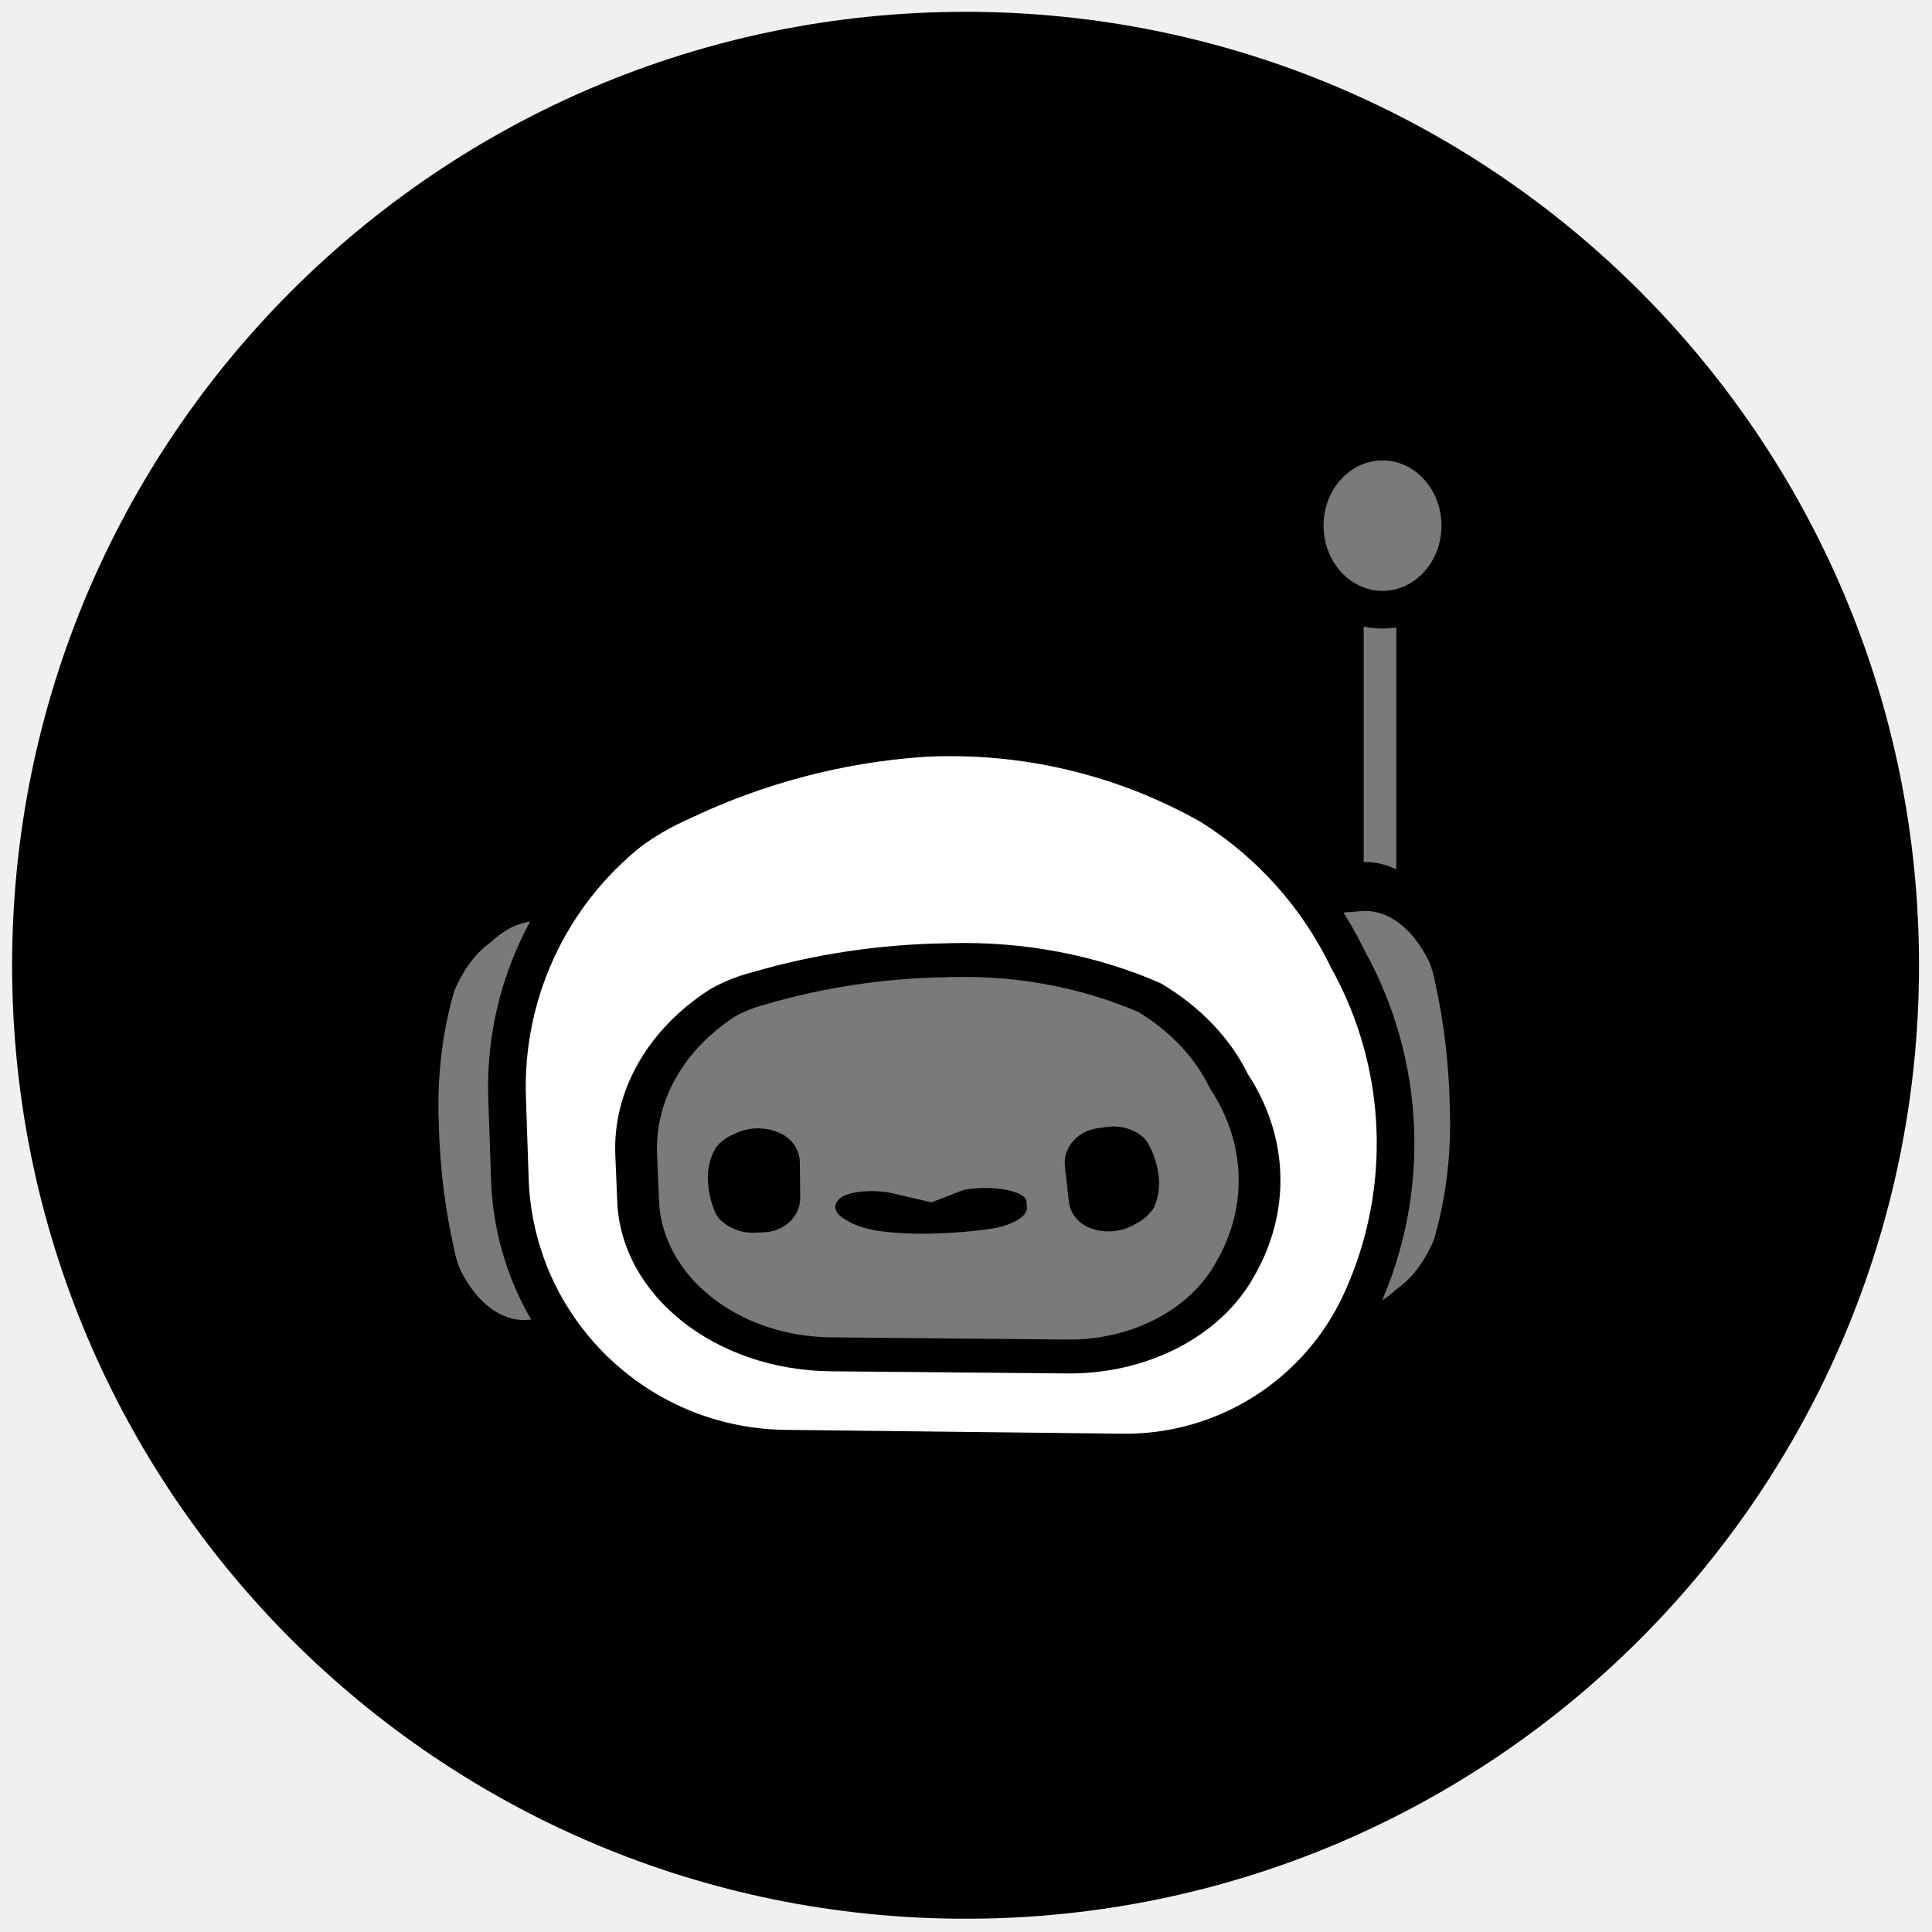
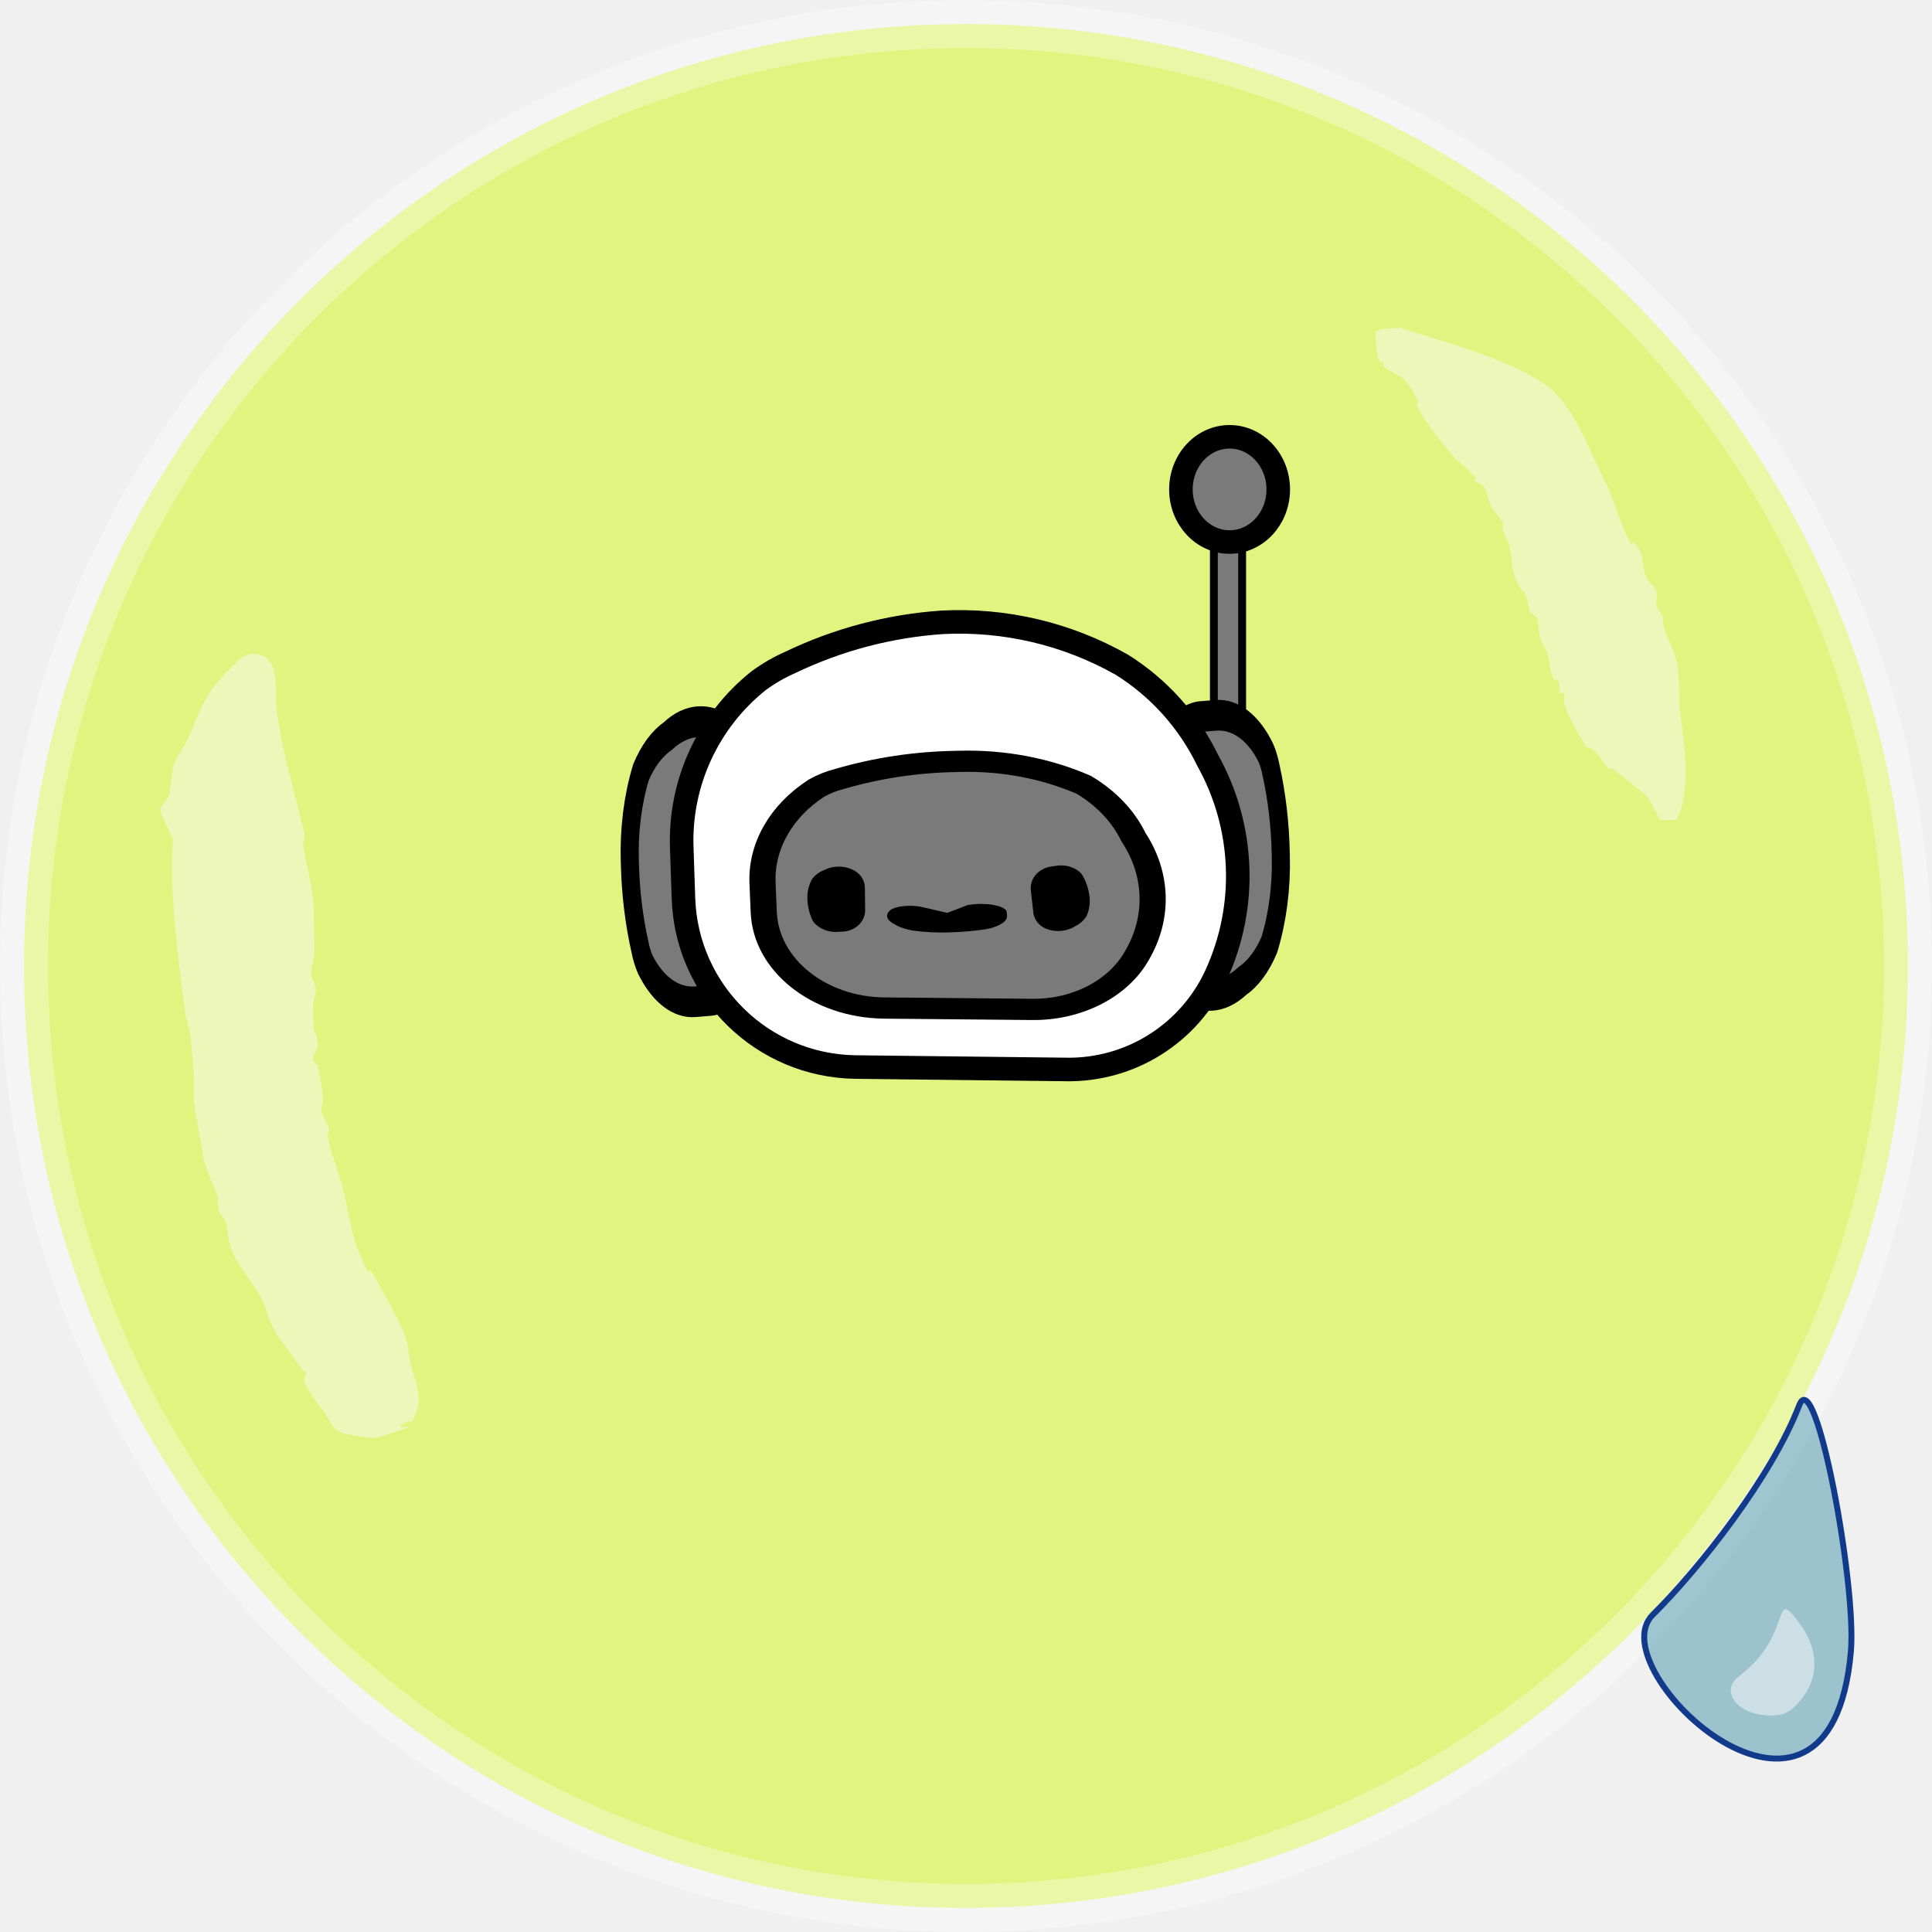
- <svg xmlns="http://www.w3.org/2000/svg" width="770" height="770" viewBox="0 0 203.729 203.729" version="1.1" id="svg5" xml:space="preserve">
-   <defs id="defs2">
-     <clipPath id="clip0_2002_448">
-       <rect width="93" height="94" fill="white" transform="translate(0 0.5)" id="rect18" />
-     </clipPath>
+ <svg xmlns="http://www.w3.org/2000/svg" xml:space="preserve" width="200" height="200" viewBox="0 0 52.917 52.917">
+   <defs>
+     <path id="a" fill="#7a7a7a" stroke="#000" d="m72.838 99.427-.175-5.174a20.7 20.7 114.753 0 1 7.786-16.888 12 12 153.804 0 1 3.357-1.651 52.7 52.7 169.58 0 1 16.945-3.116l.502-.016a35.5 35.5 13.172 0 1 17.846 4.177 21.2 21.2 52.363 0 1 7.194 9.33 23.32 23.32 88.614 0 1 .51 21.026 16.42 16.42 147.803 0 1-15.277 9.619l-21.237-.243a17.663 17.663 44.357 0 1-17.45-17.064" />
+     <path id="b" fill="#000" stroke="#000" d="m72.838 99.427-.175-5.174a20.7 20.7 114.753 0 1 7.786-16.888 12 12 153.804 0 1 3.357-1.651 52.7 52.7 169.58 0 1 16.945-3.116l.502-.016a35.5 35.5 13.172 0 1 17.846 4.177 21.2 21.2 52.363 0 1 7.194 9.33 23.32 23.32 88.614 0 1 .51 21.026 16.42 16.42 147.803 0 1-15.277 9.619l-21.237-.243a17.663 17.663 44.357 0 1-17.45-17.064" />
  </defs>
-   <g id="layer1">
-     <path id="path16724" style="fill:#000000;fill-opacity:1;stroke:#000000;stroke-width:0;stroke-linecap:round;stroke-linejoin:round;paint-order:fill markers stroke" d="M 101.817,1.247 C 46.29,1.247 1.276,46.261 1.276,101.788 c 0,55.528 45.014,100.542 100.542,100.542 55.528,1e-5 100.542,-45.014 100.542,-100.542 0,-55.528 -45.014,-100.542 -100.542,-100.542 z" />
-     <circle id="path564" style="fill:#000000;stroke:#000000;stroke-width:0.265" cx="-375.229" cy="95.704" r="0.047" />
-     <rect style="fill:#7a7a7a;fill-opacity:1;stroke:#000000;stroke-width:1.323;stroke-linecap:round;stroke-linejoin:round;stroke-dasharray:none;stroke-opacity:1" id="rect2" width="4.762" height="41.01" x="143.14" y="56.356" />
-     <path style="fill:#7a7a7a;fill-opacity:1;stroke:#000000;stroke-width:6.174;stroke-linecap:round;stroke-linejoin:round;stroke-opacity:1;stroke-dasharray:none" d="m 72.838,99.427 -0.175,-5.174 a 20.698,20.698 114.753 0 1 7.786,-16.888 11.976,11.976 153.804 0 1 3.357,-1.652 52.744,52.744 169.58 0 1 16.945,-3.116 l 0.502,-0.016 a 35.521,35.521 13.172 0 1 17.846,4.177 21.224,21.224 52.363 0 1 7.194,9.33 23.32,23.32 88.614 0 1 0.509,21.026 16.42,16.42 147.803 0 1 -15.276,9.619 L 90.289,116.491 A 17.663,17.663 44.357 0 1 72.838,99.427 Z" id="path1-1-2" transform="matrix(-0.01098921,-0.8364136,0.4938796,-0.01227698,9.99709,203.6892)" />
-     <path style="fill:#7a7a7a;fill-opacity:1;stroke:#000000;stroke-width:6.174;stroke-linecap:round;stroke-linejoin:round;stroke-dasharray:none;stroke-opacity:1" d="m 72.838,99.427 -0.175,-5.174 a 20.698,20.698 114.753 0 1 7.786,-16.888 11.976,11.976 153.804 0 1 3.357,-1.652 52.744,52.744 169.58 0 1 16.945,-3.116 l 0.502,-0.016 a 35.521,35.521 13.172 0 1 17.846,4.177 21.224,21.224 52.363 0 1 7.194,9.33 23.32,23.32 88.614 0 1 0.509,21.026 16.42,16.42 147.803 0 1 -15.276,9.619 L 90.289,116.491 A 17.663,17.663 44.357 0 1 72.838,99.427 Z" id="path1-1-2-6" transform="matrix(0.00695574,0.8364569,-0.493933,0.00989526,189.5655,31.78587)" />
-     <path style="fill:#ffffff;stroke:#000000;stroke-width:2.385;stroke-linecap:round;stroke-linejoin:round;stroke-dasharray:none;stroke-opacity:1" d="m 72.838,99.427 -0.175,-5.174 a 20.698,20.698 114.753 0 1 7.786,-16.888 17.126,17.126 150.108 0 1 3.261,-1.875 42.233,42.233 165.232 0 1 15.287,-4.03 33.398,33.398 13.241 0 1 18.23,4.29 23.522,23.522 48.097 0 1 8.701,9.696 24.044,24.044 87.69 0 1 0.874,21.668 16.42,16.42 147.803 0 1 -15.276,9.619 L 90.289,116.491 A 17.663,17.663 44.357 0 1 72.838,99.427 Z" id="path1" transform="matrix(1.664016,0,0,1.664016,-67.43797,-41.0804)" />
-     <path style="fill:#7a7a7a;fill-opacity:1;stroke:#000000;stroke-width:3.778;stroke-linecap:round;stroke-linejoin:round;stroke-opacity:1;stroke-dasharray:none" d="m 72.838,99.427 -0.175,-5.174 a 20.698,20.698 114.753 0 1 7.786,-16.888 11.976,11.976 153.804 0 1 3.357,-1.652 52.744,52.744 169.58 0 1 16.945,-3.116 l 0.502,-0.016 a 35.521,35.521 13.172 0 1 17.846,4.177 21.224,21.224 52.363 0 1 7.194,9.33 23.32,23.32 88.614 0 1 0.509,21.026 16.42,16.42 147.803 0 1 -15.276,9.619 L 90.289,116.491 A 17.663,17.663 44.357 0 1 72.838,99.427 Z" id="path1-1" transform="matrix(1.165597,0,0,0.9466963,-17.61091,32.53037)" />
-     <ellipse style="fill:#7a7a7a;fill-opacity:1;stroke:#000000;stroke-width:3.969;stroke-linecap:round;stroke-linejoin:round;stroke-opacity:1;stroke-dasharray:none" id="path2" cx="145.785" cy="55.43" rx="8.202" ry="8.864" />
-     <path style="fill:#000000;fill-opacity:1;stroke:#000000;stroke-width:6.174;stroke-linecap:round;stroke-linejoin:round;stroke-dasharray:none;stroke-opacity:1" d="m 72.838,99.427 -0.175,-5.174 a 20.698,20.698 114.753 0 1 7.786,-16.888 11.976,11.976 153.804 0 1 3.357,-1.652 52.744,52.744 169.58 0 1 16.945,-3.116 l 0.502,-0.016 a 35.521,35.521 13.172 0 1 17.846,4.177 21.224,21.224 52.363 0 1 7.194,9.33 23.32,23.32 88.614 0 1 0.509,21.026 16.42,16.42 147.803 0 1 -15.276,9.619 L 90.289,116.491 A 17.663,17.663 44.357 0 1 72.838,99.427 Z" id="path1-1-2-4" transform="matrix(-0.00430263,-0.1757223,0.1933698,-0.00257927,61.6489,142.4572)" />
-     <path style="fill:#000000;fill-opacity:1;stroke:#000000;stroke-width:6.174;stroke-linecap:round;stroke-linejoin:round;stroke-dasharray:none;stroke-opacity:1" d="m 71.332,100.78 0.378,-6.538 a 23.298,23.298 117.376 0 1 8.739,-16.877 11.976,11.976 153.804 0 1 3.357,-1.652 52.744,52.744 169.58 0 1 16.945,-3.116 l 0.502,-0.016 a 35.521,35.521 13.172 0 1 17.846,4.177 21.224,21.224 52.363 0 1 7.194,9.33 23.32,23.32 88.614 0 1 0.509,21.026 8.093,8.093 168.134 0 1 -12.679,2.664 L 99.588,97.451 86.169,111.092 A 10.595,10.595 34.798 0 1 71.332,100.78 Z" id="path1-1-2-4-1" transform="matrix(-0.3164911,0.00805219,-0.02644758,-0.1017999,132.4972,136.3316)" />
-     <path style="fill:#000000;fill-opacity:1;stroke:#000000;stroke-width:6.174;stroke-linecap:round;stroke-linejoin:round;stroke-dasharray:none;stroke-opacity:1" d="m 72.838,99.427 -0.175,-5.174 a 20.698,20.698 114.753 0 1 7.786,-16.888 11.976,11.976 153.804 0 1 3.357,-1.652 52.744,52.744 169.58 0 1 16.945,-3.116 l 0.502,-0.016 a 35.521,35.521 13.172 0 1 17.846,4.177 21.224,21.224 52.363 0 1 7.194,9.33 23.32,23.32 88.614 0 1 0.509,21.026 16.42,16.42 147.803 0 1 -15.276,9.619 L 90.289,116.491 A 17.663,17.663 44.357 0 1 72.838,99.427 Z" id="path1-1-2-4-3" transform="matrix(0.02179406,0.1744186,-0.19215,0.02183807,133.3028,104.6423)" />
-   </g>
+   <circle cx="-429.323" cy="80.529" r=".047" stroke="#000" stroke-width=".265" />
+   <circle cx="-375.229" cy="95.704" r=".047" stroke="#000" stroke-width=".265" />
+   <circle cx="-26.458" cy="26.458" r="25.8" fill="#d0f903" fill-opacity=".474" stroke="#fff" stroke-opacity=".301" stroke-width="1.316" transform="scale(-1 1)" />
+   <path fill="#7a7a7a" stroke="#000" stroke-linecap="round" stroke-linejoin="round" stroke-width=".215" d="M33.248 13.556h.774v6.666h-.774z" />
+   <use stroke-linecap="round" stroke-linejoin="round" stroke-width="6.174" href="#a" transform="matrix(-.00179 -.13596 .08028 -.002 11.605 37.505)" />
+   <use stroke-linecap="round" stroke-linejoin="round" stroke-width="6.174" href="#a" transform="matrix(.00113 .13597 -.08029 .0016 40.794 9.562)" />
+   <path fill="#fff" stroke="#000" stroke-linecap="round" stroke-linejoin="round" stroke-width=".645" d="m18.72 24.61-.047-1.398a5.6 5.6 0 0 1 2.106-4.568 4.6 4.6 0 0 1 .882-.508 11.4 11.4 0 0 1 4.135-1.09 9.03 9.03 0 0 1 4.93 1.16 6.36 6.36 0 0 1 2.354 2.623 6.5 6.5 0 0 1 .237 5.861 4.44 4.44 0 0 1-4.132 2.602l-5.745-.066a4.78 4.78 0 0 1-4.72-4.615" />
+   <use stroke-linecap="round" stroke-linejoin="round" stroke-width="3.778" href="#a" transform="matrix(.18947 0 0 .15389 7.118 9.683)" />
+   <ellipse cx="33.678" cy="13.405" fill="#7a7a7a" stroke="#000" stroke-linecap="round" stroke-linejoin="round" stroke-width=".645" rx="1.333" ry="1.441" />
+   <use stroke-linecap="round" stroke-linejoin="round" stroke-width="6.174" href="#b" transform="matrix(-.0007 -.02856 .03143 -.00042 20.001 27.551)" />
+   <path stroke="#000" stroke-linecap="round" stroke-linejoin="round" stroke-width="6.174" d="m71.332 100.78.378-6.538a23.3 23.3 117.376 0 1 8.74-16.877 12 12 153.804 0 1 3.356-1.651 52.7 52.7 169.58 0 1 16.945-3.116l.502-.016a35.5 35.5 13.172 0 1 17.846 4.177 21.2 21.2 52.363 0 1 7.194 9.33 23.32 23.32 88.614 0 1 .51 21.026 8.093 8.093 168.134 0 1-12.68 2.664L99.588 97.45l-13.419 13.64a10.595 10.595 34.798 0 1-14.837-10.31" transform="matrix(-.05145 .0013 -.0043 -.01655 31.518 26.556)" />
+   <use stroke-linecap="round" stroke-linejoin="round" stroke-width="6.174" href="#b" transform="matrix(.00354 .02835 -.03123 .00355 31.649 21.404)" />
+   <path fill="#fcfcfc" fill-opacity=".474" d="M4.738 22.986c-.102 1.558.133 3.149.322 4.686.033.265.138.518.164.783.197 1.93-.029 1.243.201 2.397.058.29.09.585.15.874.08.38.28.734.399 1.102.01.03-.01.062-.014.093.016.097.012.2.05.291.033.082.124.131.156.213.091.237.074.547.164.783.186.483.59.905.833 1.358.119.221.165.476.271.703.218.468.585.83.847 1.266.212.072.013.2.05.292.129.315.335.568.534.839.13.177.211.406.391.533.138.097.978.213 1.11.17 1.878-.605-.036-.04.824-.442.029-.013.079.043.093.015.347-.677.148-.856-.037-1.615-.062-.259-.065-.534-.163-.782-.216-.539-.531-1.031-.805-1.543-.33-.616.012.412-.455-.732-.236-.576-.296-1.272-.47-1.87-.094-.32-.323-.908-.371-1.287-.008-.062.044-.125.028-.185-.046-.176-.17-.327-.206-.505-.02-.092.04-.184.042-.278.003-.31-.102-.672-.136-.967-.308-.197.01-.38-.007-.568-.063-.673-.12.139-.122-1.06 0-.156.081-.307.07-.463-.008-.139-.12-.259-.127-.398-.009-.187.073-.368.085-.555.022-.368-.019-.77-.015-1.138.007-.626-.2-1.233-.285-1.841-.013-.093.028-.185.042-.278-.098-.393-.188-.788-.292-1.18-.208-.782-.39-1.542-.492-2.347-.041-.323.088-1.193-.356-1.38-.443-.185-.615.052-.904.335-.698.685-.791 1.067-1.143 1.907-.104.245-.3.447-.392.697-.087.24-.088.577-.127.832-.017.115-.274.358-.256.434.067.287.233.54.35.81M38.353 8.98c1.141.364 3.027.86 4.022 1.59.635.466 1.087 1.536 1.403 2.245.085.192.187.375.28.562.157.405.294.818.468 1.216.303.691.056-.064.375.468.144.242.071.49.187.748.063.143.225.228.28.374.044.117-.03.253 0 .374.034.136.143.243.187.375.02.059-.015.126 0 .187.085.337.307.69.375 1.029.103.515.031.91.093 1.403.107.86.31 2.092-.093 2.9-.006.01-.451.017-.468 0-.05-.05-.055-.13-.094-.188-.083-.125-.178-.365-.28-.467-.08-.08-.88-.72-.936-.749-.028-.013-.071.022-.093 0-.14-.14-.234-.327-.375-.467-.17-.17-.173-.008-.28-.188-.173-.287-.47-.8-.561-1.122-.026-.09.03-.191 0-.28-.01-.03-.077.026-.094 0-.071-.108-.003-.284-.094-.374-.022-.023-.076.025-.093 0-.094-.14-.156-.655-.187-.749-.044-.132-.143-.242-.187-.374-.059-.177-.025-.389-.094-.561-.033-.082-.148-.109-.187-.187-.058-.116-.053-.253-.094-.375-.103-.309-.12-.094-.28-.467-.18-.419-.104-.602-.187-.936-.041-.163-.141-.306-.187-.468-.017-.06.028-.13 0-.187-.07-.14-.194-.244-.28-.374-.129-.191-.12-.493-.282-.655-.049-.049-.137-.044-.187-.093-.021-.022.018-.068 0-.094-.163-.244-.468-.43-.655-.655-.33-.397-.712-.862-.935-1.31-.028-.055.028-.13 0-.187-.085-.169-.235-.421-.374-.56-.106-.106-.343-.198-.468-.281l-.094-.094c0-.031.023-.071 0-.093-.021-.022-.071.022-.093 0-.052-.052-.164-.802-.094-.842.192-.11.437-.062.656-.094" />
+   <path fill="#4190aa" fill-opacity=".474" stroke="#113b8a" stroke-width=".163" d="M45.267 44.23c1.292-1.282 3.258-3.78 4.015-5.743.445-1.155 1.575 4.92 1.413 6.75-.567 6.427-6.946.499-5.428-1.007z" />
+   <path fill="#fff" fill-opacity=".474" d="M49.32 44.51c-.837-1.16-.14.243-1.702 1.413-.473.355-.117.952.658 1.05.425.053.656-.023.843-.197 1.168-1.082.2-2.267.2-2.267" />
</svg>
